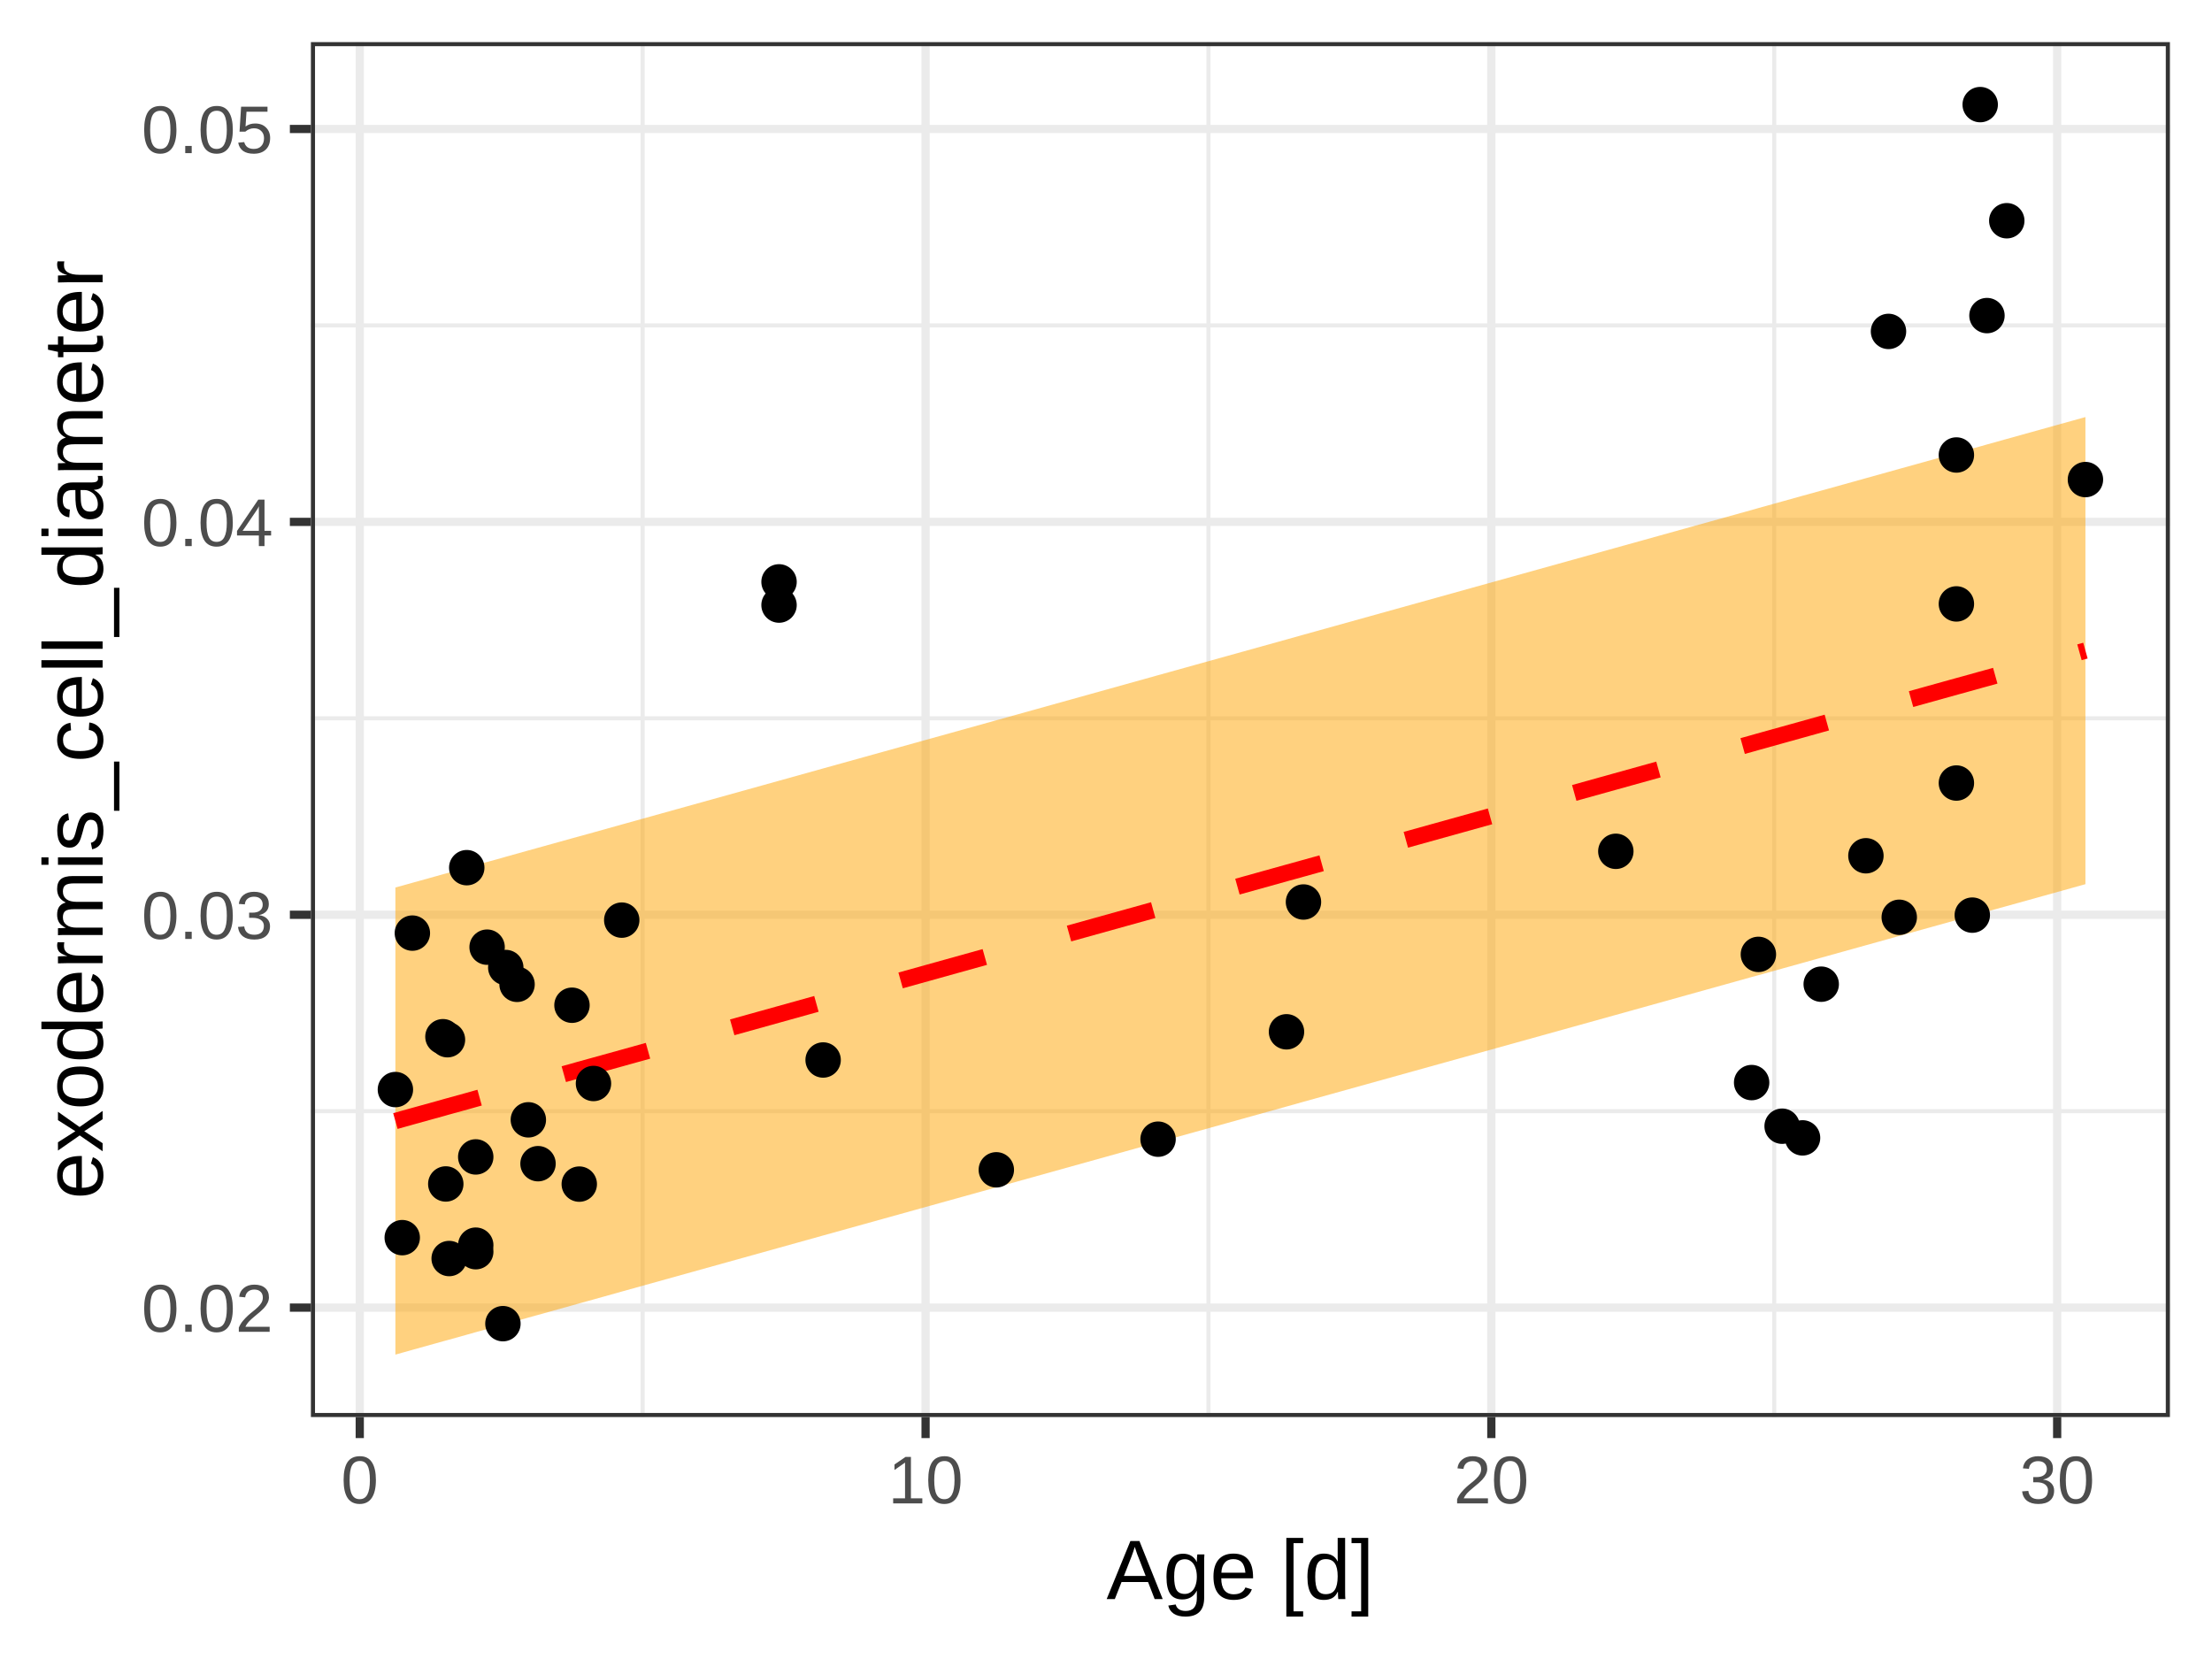
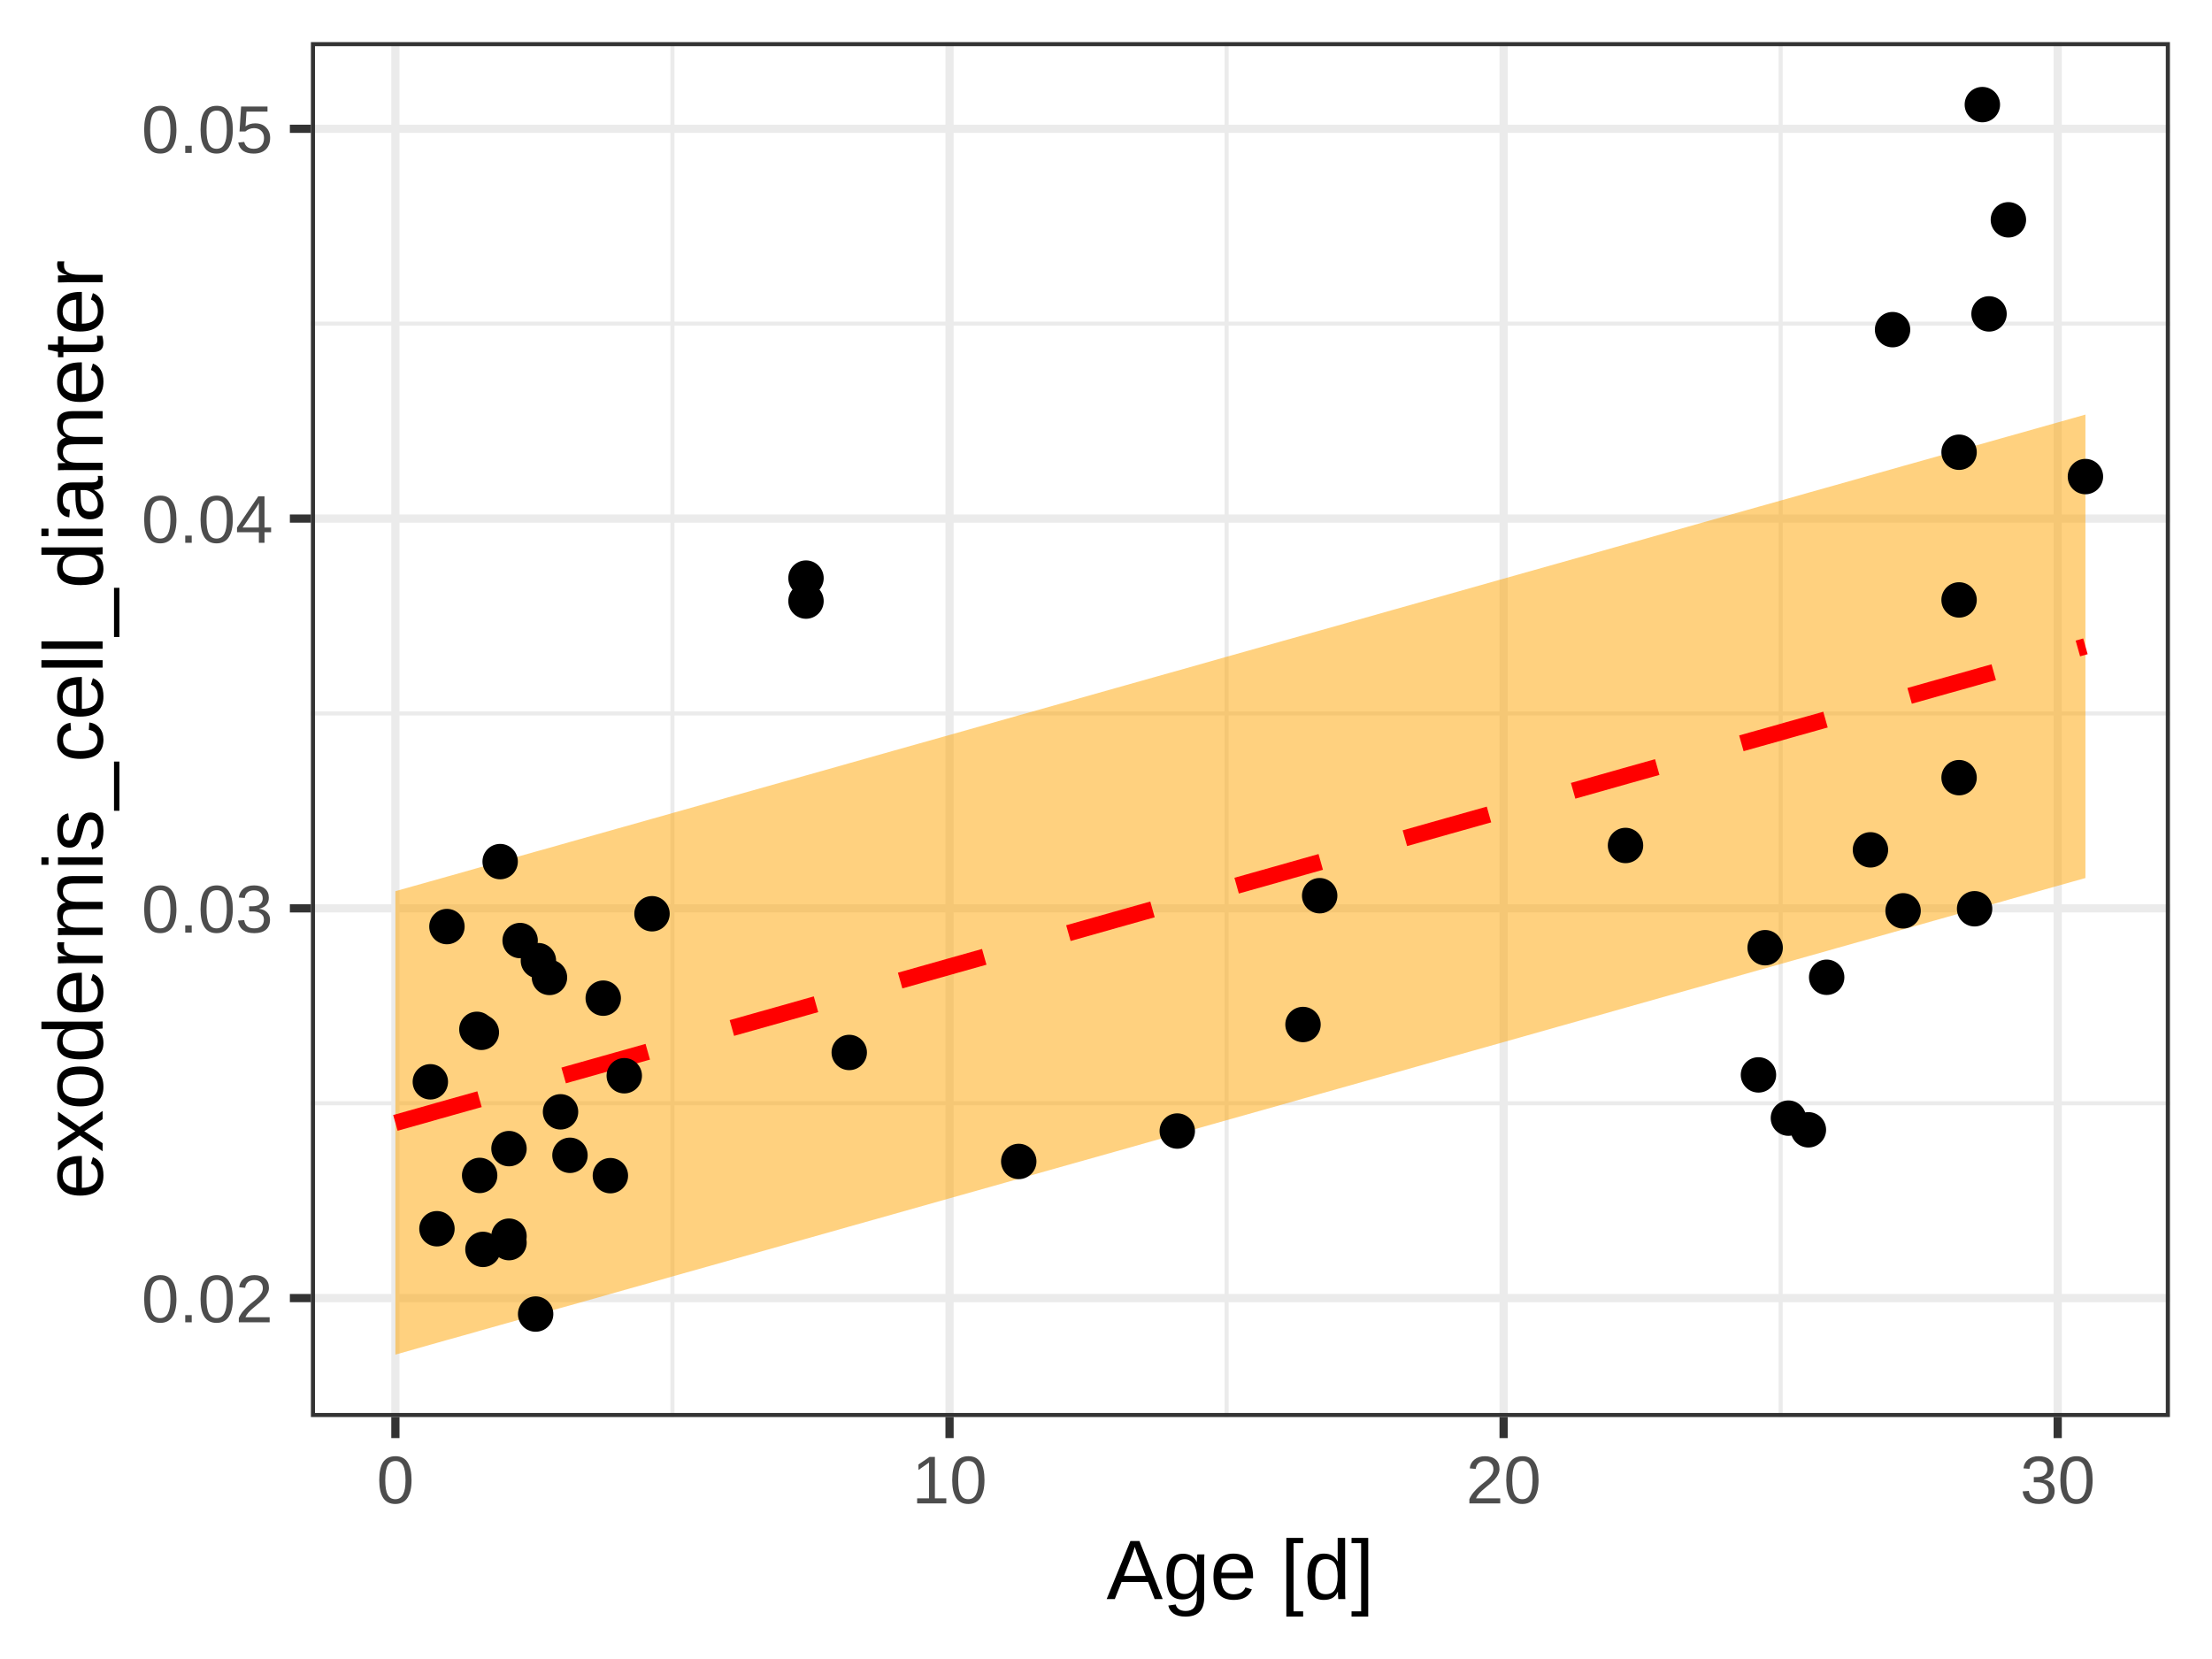
<svg xmlns="http://www.w3.org/2000/svg" class="svglite" width="288.00pt" height="216.00pt" viewBox="0 0 288.00 216.00">
  <defs>
    <style type="text/css">
    .svglite line, .svglite polyline, .svglite polygon, .svglite path, .svglite rect, .svglite circle {
      fill: none;
      stroke: #000000;
      stroke-linecap: round;
      stroke-linejoin: round;
      stroke-miterlimit: 10.00;
    }
    .svglite text {
      white-space: pre;
    }
  </style>
  </defs>
  <rect width="100%" height="100%" style="stroke: none; fill: #FFFFFF;" />
  <defs>
    <clipPath id="cpMC4wMHwyODguMDB8MC4wMHwyMTYuMDA=">
      <rect x="0.00" y="0.00" width="288.00" height="216.00" />
    </clipPath>
  </defs>
  <g clip-path="url(#cpMC4wMHwyODguMDB8MC4wMHwyMTYuMDA=)">
    <rect x="0" y="0.00" width="288.00" height="216.00" style="stroke-width: 1.07; stroke: #FFFFFF; fill: #FFFFFF;" />
  </g>
  <defs>
    <clipPath id="cpNDAuNDh8MjgyLjUyfDUuNDh8MTg0LjUw">
      <rect x="40.48" y="5.48" width="242.04" height="179.02" />
    </clipPath>
  </defs>
  <g clip-path="url(#cpNDAuNDh8MjgyLjUyfDUuNDh8MTg0LjUw)">
    <rect x="40.48" y="5.48" width="242.04" height="179.02" style="stroke-width: 1.07; stroke: none; fill: #FFFFFF;" />
-     <polyline points="40.48,144.67 282.52,144.67 " style="stroke-width: 0.53; stroke: #EBEBEB; stroke-linecap: butt;" />
-     <polyline points="40.48,93.52 282.52,93.52 " style="stroke-width: 0.53; stroke: #EBEBEB; stroke-linecap: butt;" />
-     <polyline points="40.48,42.37 282.52,42.37 " style="stroke-width: 0.53; stroke: #EBEBEB; stroke-linecap: butt;" />
-     <polyline points="83.67,184.50 83.67,5.48 " style="stroke-width: 0.53; stroke: #EBEBEB; stroke-linecap: butt;" />
-     <polyline points="157.34,184.50 157.34,5.48 " style="stroke-width: 0.53; stroke: #EBEBEB; stroke-linecap: butt;" />
-     <polyline points="231.00,184.50 231.00,5.48 " style="stroke-width: 0.53; stroke: #EBEBEB; stroke-linecap: butt;" />
-     <polyline points="40.48,170.25 282.52,170.25 " style="stroke-width: 1.07; stroke: #EBEBEB; stroke-linecap: butt;" />
-     <polyline points="40.48,119.10 282.52,119.10 " style="stroke-width: 1.07; stroke: #EBEBEB; stroke-linecap: butt;" />
-     <polyline points="40.48,67.95 282.52,67.95 " style="stroke-width: 1.07; stroke: #EBEBEB; stroke-linecap: butt;" />
-     <polyline points="40.48,16.79 282.52,16.79 " style="stroke-width: 1.07; stroke: #EBEBEB; stroke-linecap: butt;" />
-     <polyline points="46.84,184.50 46.84,5.48 " style="stroke-width: 1.07; stroke: #EBEBEB; stroke-linecap: butt;" />
-     <polyline points="120.51,184.50 120.51,5.48 " style="stroke-width: 1.07; stroke: #EBEBEB; stroke-linecap: butt;" />
-     <polyline points="194.17,184.50 194.17,5.48 " style="stroke-width: 1.07; stroke: #EBEBEB; stroke-linecap: butt;" />
-     <polyline points="267.84,184.50 267.84,5.48 " style="stroke-width: 1.07; stroke: #EBEBEB; stroke-linecap: butt;" />
-     <polygon points="51.48,115.55 52.37,115.31 53.69,114.94 57.67,113.83 58.04,113.73 58.26,113.67 58.48,113.60 60.77,112.97 61.94,112.64 61.94,112.64 61.94,112.64 63.42,112.23 65.48,111.66 65.85,111.55 67.32,111.14 68.79,110.73 70.05,110.38 74.47,109.15 75.42,108.89 77.27,108.38 80.95,107.35 101.43,101.65 101.43,101.65 107.17,100.05 129.72,93.78 150.78,87.91 167.50,83.26 169.71,82.64 210.38,71.32 228.06,66.40 228.94,66.15 232.03,65.29 234.69,64.55 237.12,63.88 242.94,62.26 245.88,61.44 247.28,61.05 254.72,58.98 254.72,58.98 254.72,58.98 256.79,58.40 257.82,58.12 258.70,57.87 261.28,57.15 271.52,54.30 271.52,115.12 261.28,117.97 258.70,118.68 257.82,118.93 256.79,119.22 254.72,119.79 254.72,119.79 254.72,119.79 247.28,121.86 245.88,122.25 242.94,123.07 237.12,124.69 234.69,125.37 232.03,126.11 228.94,126.97 228.06,127.21 210.38,132.14 169.71,143.45 167.50,144.07 150.78,148.72 129.72,154.59 107.17,160.86 101.43,162.46 101.43,162.46 80.95,168.16 77.27,169.19 75.42,169.70 74.47,169.97 70.05,171.20 68.79,171.55 67.32,171.96 65.85,172.37 65.48,172.47 63.42,173.04 61.94,173.45 61.94,173.45 61.94,173.45 60.77,173.78 58.48,174.42 58.26,174.48 58.04,174.54 57.67,174.64 53.69,175.75 52.37,176.12 51.48,176.37 " style="stroke-width: 0.00; stroke: none; stroke-linecap: butt; fill: #FFA500; fill-opacity: 0.50;" />
-     <polyline points="51.48,115.55 52.37,115.31 53.69,114.94 57.67,113.83 58.04,113.73 58.26,113.67 58.48,113.60 60.77,112.97 61.94,112.64 61.94,112.64 61.94,112.64 63.42,112.23 65.48,111.66 65.85,111.55 67.32,111.14 68.79,110.73 70.05,110.38 74.47,109.15 75.42,108.89 77.27,108.38 80.95,107.35 101.43,101.65 101.43,101.65 107.17,100.05 129.72,93.78 150.78,87.91 167.50,83.26 169.71,82.64 210.38,71.32 228.06,66.40 228.94,66.15 232.03,65.29 234.69,64.55 237.12,63.88 242.94,62.26 245.88,61.44 247.28,61.05 254.72,58.98 254.72,58.98 254.72,58.98 256.79,58.40 257.82,58.12 258.70,57.87 261.28,57.15 271.52,54.30 " style="stroke-width: 1.07; stroke: none; stroke-linecap: butt;" />
-     <polyline points="271.52,115.12 261.28,117.97 258.70,118.68 257.82,118.93 256.79,119.22 254.72,119.79 254.72,119.79 254.72,119.79 247.28,121.86 245.88,122.25 242.94,123.07 237.12,124.69 234.69,125.37 232.03,126.11 228.94,126.97 228.06,127.21 210.38,132.14 169.71,143.45 167.50,144.07 150.78,148.72 129.72,154.59 107.17,160.86 101.43,162.46 101.43,162.46 80.95,168.16 77.27,169.19 75.42,169.70 74.47,169.97 70.05,171.20 68.79,171.55 67.32,171.96 65.85,172.37 65.48,172.47 63.42,173.04 61.94,173.45 61.94,173.45 61.94,173.45 60.77,173.78 58.48,174.42 58.26,174.48 58.04,174.54 57.67,174.64 53.69,175.75 52.37,176.12 51.48,176.37 " style="stroke-width: 1.07; stroke: none; stroke-linecap: butt;" />
-     <polyline points="51.48,145.96 52.37,145.71 53.69,145.34 57.67,144.24 58.04,144.13 58.26,144.07 58.48,144.01 60.77,143.38 61.94,143.05 61.94,143.05 61.94,143.05 63.42,142.64 65.48,142.06 65.85,141.96 67.32,141.55 68.79,141.14 70.05,140.79 74.47,139.56 75.42,139.29 77.27,138.78 80.95,137.76 101.43,132.06 101.43,132.06 107.17,130.46 129.72,124.18 150.78,118.32 167.50,113.66 169.71,113.05 210.38,101.73 228.06,96.81 228.94,96.56 232.03,95.70 234.69,94.96 237.12,94.28 242.94,92.66 245.88,91.84 247.28,91.45 254.72,89.38 254.72,89.38 254.72,89.38 256.79,88.81 257.82,88.52 258.70,88.28 261.28,87.56 271.52,84.71 " style="stroke-width: 2.13; stroke: #FF0000; stroke-dasharray: 11.38,11.38; stroke-linecap: butt;" />
-     <circle cx="61.94" cy="150.63" r="1.95" style="stroke-width: 0.71; fill: #000000;" />
-     <circle cx="61.94" cy="162.97" r="1.95" style="stroke-width: 0.71; fill: #000000;" />
-     <circle cx="61.94" cy="162.12" r="1.95" style="stroke-width: 0.71; fill: #000000;" />
-     <circle cx="51.48" cy="141.86" r="1.95" style="stroke-width: 0.71; fill: #000000;" />
-     <circle cx="60.77" cy="112.97" r="1.95" style="stroke-width: 0.71; fill: #000000;" />
-     <circle cx="70.05" cy="151.51" r="1.95" style="stroke-width: 0.71; fill: #000000;" />
-     <circle cx="107.17" cy="138.01" r="1.95" style="stroke-width: 0.71; fill: #000000;" />
-     <circle cx="167.50" cy="134.34" r="1.95" style="stroke-width: 0.71; fill: #000000;" />
-     <circle cx="68.79" cy="145.80" r="1.95" style="stroke-width: 0.71; fill: #000000;" />
-     <circle cx="150.78" cy="148.32" r="1.95" style="stroke-width: 0.71; fill: #000000;" />
-     <circle cx="237.12" cy="128.14" r="1.95" style="stroke-width: 0.71; fill: #000000;" />
-     <circle cx="254.72" cy="78.63" r="1.95" style="stroke-width: 0.71; fill: #000000;" />
-     <circle cx="254.72" cy="101.95" r="1.95" style="stroke-width: 0.71; fill: #000000;" />
-     <circle cx="254.72" cy="59.24" r="1.95" style="stroke-width: 0.71; fill: #000000;" />
-     <circle cx="58.48" cy="163.86" r="1.95" style="stroke-width: 0.71; fill: #000000;" />
-     <circle cx="53.69" cy="121.49" r="1.95" style="stroke-width: 0.71; fill: #000000;" />
-     <circle cx="67.32" cy="128.16" r="1.95" style="stroke-width: 0.71; fill: #000000;" />
-     <circle cx="80.95" cy="119.80" r="1.95" style="stroke-width: 0.71; fill: #000000;" />
-     <circle cx="101.43" cy="78.78" r="1.95" style="stroke-width: 0.71; fill: #000000;" />
-     <circle cx="101.43" cy="75.76" r="1.95" style="stroke-width: 0.71; fill: #000000;" />
-     <circle cx="169.71" cy="117.44" r="1.95" style="stroke-width: 0.71; fill: #000000;" />
-     <circle cx="52.37" cy="161.14" r="1.95" style="stroke-width: 0.71; fill: #000000;" />
-     <circle cx="63.42" cy="123.32" r="1.95" style="stroke-width: 0.71; fill: #000000;" />
-     <circle cx="74.47" cy="130.88" r="1.95" style="stroke-width: 0.71; fill: #000000;" />
-     <circle cx="129.72" cy="152.31" r="1.95" style="stroke-width: 0.71; fill: #000000;" />
-     <circle cx="234.69" cy="148.15" r="1.95" style="stroke-width: 0.71; fill: #000000;" />
-     <circle cx="256.79" cy="119.15" r="1.95" style="stroke-width: 0.71; fill: #000000;" />
-     <circle cx="271.52" cy="62.44" r="1.95" style="stroke-width: 0.71; fill: #000000;" />
-     <circle cx="58.04" cy="154.15" r="1.95" style="stroke-width: 0.71; fill: #000000;" />
-     <circle cx="65.48" cy="172.34" r="1.95" style="stroke-width: 0.71; fill: #000000;" />
-     <circle cx="75.42" cy="154.17" r="1.95" style="stroke-width: 0.71; fill: #000000;" />
-     <circle cx="228.06" cy="140.95" r="1.95" style="stroke-width: 0.71; fill: #000000;" />
-     <circle cx="242.94" cy="111.42" r="1.95" style="stroke-width: 0.71; fill: #000000;" />
-     <circle cx="257.82" cy="13.62" r="1.95" style="stroke-width: 0.71; fill: #000000;" />
-     <circle cx="57.67" cy="134.98" r="1.95" style="stroke-width: 0.71; fill: #000000;" />
-     <circle cx="210.38" cy="110.84" r="1.95" style="stroke-width: 0.71; fill: #000000;" />
-     <circle cx="228.94" cy="124.26" r="1.95" style="stroke-width: 0.71; fill: #000000;" />
-     <circle cx="245.88" cy="43.15" r="1.95" style="stroke-width: 0.71; fill: #000000;" />
-     <circle cx="261.28" cy="28.74" r="1.95" style="stroke-width: 0.71; fill: #000000;" />
-     <circle cx="58.26" cy="135.37" r="1.95" style="stroke-width: 0.71; fill: #000000;" />
-     <circle cx="65.85" cy="125.97" r="1.95" style="stroke-width: 0.71; fill: #000000;" />
-     <circle cx="77.27" cy="141.07" r="1.95" style="stroke-width: 0.71; fill: #000000;" />
-     <circle cx="232.03" cy="146.63" r="1.95" style="stroke-width: 0.71; fill: #000000;" />
-     <circle cx="247.28" cy="119.43" r="1.95" style="stroke-width: 0.71; fill: #000000;" />
-     <circle cx="258.70" cy="41.09" r="1.95" style="stroke-width: 0.71; fill: #000000;" />
+     <polyline points="40.48,143.64 282.52,143.64 " style="stroke-width: 0.53; stroke: #EBEBEB; stroke-linecap: butt;" />
+     <polyline points="40.48,92.89 282.52,92.89 " style="stroke-width: 0.53; stroke: #EBEBEB; stroke-linecap: butt;" />
+     <polyline points="40.48,42.14 282.52,42.14 " style="stroke-width: 0.53; stroke: #EBEBEB; stroke-linecap: butt;" />
+     <polyline points="87.55,184.50 87.55,5.48 " style="stroke-width: 0.53; stroke: #EBEBEB; stroke-linecap: butt;" />
+     <polyline points="159.70,184.50 159.70,5.48 " style="stroke-width: 0.53; stroke: #EBEBEB; stroke-linecap: butt;" />
+     <polyline points="231.84,184.50 231.84,5.48 " style="stroke-width: 0.53; stroke: #EBEBEB; stroke-linecap: butt;" />
+     <polyline points="40.48,169.01 282.52,169.01 " style="stroke-width: 1.07; stroke: #EBEBEB; stroke-linecap: butt;" />
+     <polyline points="40.48,118.27 282.52,118.27 " style="stroke-width: 1.07; stroke: #EBEBEB; stroke-linecap: butt;" />
+     <polyline points="40.48,67.52 282.52,67.52 " style="stroke-width: 1.07; stroke: #EBEBEB; stroke-linecap: butt;" />
+     <polyline points="40.48,16.77 282.52,16.77 " style="stroke-width: 1.07; stroke: #EBEBEB; stroke-linecap: butt;" />
+     <polyline points="51.48,184.50 51.48,5.48 " style="stroke-width: 1.07; stroke: #EBEBEB; stroke-linecap: butt;" />
+     <polyline points="123.63,184.50 123.63,5.48 " style="stroke-width: 1.07; stroke: #EBEBEB; stroke-linecap: butt;" />
+     <polyline points="195.77,184.50 195.77,5.48 " style="stroke-width: 1.07; stroke: #EBEBEB; stroke-linecap: butt;" />
+     <polyline points="267.91,184.50 267.91,5.48 " style="stroke-width: 1.07; stroke: #EBEBEB; stroke-linecap: butt;" />
+     <polygon points="51.48,116.03 56.03,114.75 56.89,114.51 58.19,114.14 58.70,114.00 62.09,113.04 62.45,112.94 62.67,112.88 62.88,112.82 65.12,112.19 65.91,111.96 66.27,111.86 66.27,111.86 66.27,111.86 67.72,111.45 69.74,110.88 70.10,110.78 71.54,110.38 72.98,109.97 73.13,109.93 74.21,109.62 78.54,108.40 79.47,108.14 80.34,107.89 81.28,107.63 84.89,106.61 87.55,105.86 94.77,103.82 101.98,101.79 104.94,100.96 104.94,100.96 109.20,99.76 110.57,99.37 116.41,97.72 123.63,95.69 130.84,93.65 132.64,93.14 138.05,91.62 145.27,89.58 152.48,87.55 153.28,87.33 159.70,85.51 166.91,83.48 169.65,82.71 171.82,82.10 174.13,81.45 181.34,79.41 188.55,77.38 195.77,75.34 202.98,73.31 210.20,71.27 211.64,70.87 217.41,69.24 224.63,67.20 228.95,65.98 229.82,65.74 231.84,65.17 232.85,64.89 235.45,64.15 237.83,63.48 239.05,63.14 243.53,61.87 246.27,61.10 246.41,61.06 247.78,60.67 253.48,59.07 255.07,58.62 255.07,58.62 255.07,58.62 257.09,58.05 258.10,57.77 258.97,57.52 260.70,57.03 261.49,56.81 267.91,55.00 271.52,53.98 271.52,114.32 267.91,115.33 261.49,117.14 260.70,117.37 258.97,117.86 258.10,118.10 257.09,118.38 255.07,118.95 255.07,118.95 255.07,118.95 253.48,119.40 247.78,121.01 246.41,121.40 246.27,121.44 243.53,122.21 239.05,123.47 237.83,123.82 235.45,124.49 232.85,125.22 231.84,125.51 229.82,126.08 228.95,126.32 224.63,127.54 217.41,129.57 211.64,131.20 210.20,131.61 202.98,133.64 195.77,135.68 188.55,137.71 181.34,139.75 174.13,141.78 171.82,142.43 169.65,143.04 166.91,143.82 159.70,145.85 153.28,147.66 152.48,147.88 145.27,149.92 138.05,151.95 132.64,153.48 130.84,153.99 123.63,156.02 116.41,158.06 110.57,159.70 109.20,160.09 104.94,161.29 104.94,161.29 101.98,162.13 94.77,164.16 87.55,166.19 84.89,166.95 81.28,167.96 80.34,168.23 79.47,168.47 78.54,168.74 74.21,169.96 73.13,170.26 72.98,170.30 71.54,170.71 70.10,171.12 69.74,171.22 67.72,171.79 66.27,172.20 66.27,172.20 66.27,172.20 65.91,172.30 65.12,172.52 62.88,173.15 62.67,173.21 62.45,173.27 62.09,173.38 58.70,174.33 58.19,174.47 56.89,174.84 56.03,175.08 51.48,176.37 " style="stroke-width: 0.00; stroke: none; stroke-linecap: butt; fill: #FFA500; fill-opacity: 0.50;" />
+     <polyline points="51.48,116.03 56.03,114.75 56.89,114.51 58.19,114.14 58.70,114.00 62.09,113.04 62.45,112.94 62.67,112.88 62.88,112.82 65.12,112.19 65.91,111.96 66.27,111.86 66.27,111.86 66.27,111.86 67.72,111.45 69.74,110.88 70.10,110.78 71.54,110.38 72.98,109.97 73.13,109.93 74.21,109.62 78.54,108.40 79.47,108.14 80.34,107.89 81.28,107.63 84.89,106.61 87.55,105.86 94.77,103.82 101.98,101.79 104.94,100.96 104.94,100.96 109.20,99.76 110.57,99.37 116.41,97.72 123.63,95.69 130.84,93.65 132.64,93.14 138.05,91.62 145.27,89.58 152.48,87.55 153.28,87.33 159.70,85.51 166.91,83.48 169.65,82.71 171.82,82.10 174.13,81.45 181.34,79.41 188.55,77.38 195.77,75.34 202.98,73.31 210.20,71.27 211.64,70.87 217.41,69.24 224.63,67.20 228.95,65.98 229.82,65.74 231.84,65.17 232.85,64.89 235.45,64.15 237.83,63.48 239.05,63.14 243.53,61.87 246.27,61.10 246.41,61.06 247.78,60.67 253.48,59.07 255.07,58.62 255.07,58.62 255.07,58.62 257.09,58.05 258.10,57.77 258.97,57.52 260.70,57.03 261.49,56.81 267.91,55.00 271.52,53.98 " style="stroke-width: 1.07; stroke: none; stroke-linecap: butt;" />
+     <polyline points="271.52,114.32 267.91,115.33 261.49,117.14 260.70,117.37 258.97,117.86 258.10,118.10 257.09,118.38 255.07,118.95 255.07,118.95 255.07,118.95 253.48,119.40 247.78,121.01 246.41,121.40 246.27,121.44 243.53,122.21 239.05,123.47 237.83,123.82 235.45,124.49 232.85,125.22 231.84,125.51 229.82,126.08 228.95,126.32 224.63,127.54 217.41,129.57 211.64,131.20 210.20,131.61 202.98,133.64 195.77,135.68 188.55,137.71 181.34,139.75 174.13,141.78 171.82,142.43 169.65,143.04 166.91,143.82 159.70,145.85 153.28,147.66 152.48,147.88 145.27,149.92 138.05,151.95 132.64,153.48 130.84,153.99 123.63,156.02 116.41,158.06 110.57,159.70 109.20,160.09 104.94,161.29 104.94,161.29 101.98,162.13 94.77,164.16 87.55,166.19 84.89,166.95 81.28,167.96 80.34,168.23 79.47,168.47 78.54,168.74 74.21,169.96 73.13,170.26 72.98,170.30 71.54,170.71 70.10,171.12 69.74,171.22 67.72,171.79 66.27,172.20 66.27,172.20 66.27,172.20 65.91,172.30 65.12,172.52 62.88,173.15 62.67,173.21 62.45,173.27 62.09,173.38 58.70,174.33 58.19,174.47 56.89,174.84 56.03,175.08 51.48,176.37 " style="stroke-width: 1.07; stroke: none; stroke-linecap: butt;" />
+     <polyline points="51.48,146.20 56.03,144.92 56.89,144.67 58.19,144.31 58.70,144.16 62.09,143.21 62.45,143.11 62.67,143.05 62.88,142.98 65.12,142.35 65.91,142.13 66.27,142.03 66.27,142.03 66.27,142.03 67.72,141.62 69.74,141.05 70.10,140.95 71.54,140.54 72.98,140.14 73.13,140.10 74.21,139.79 78.54,138.57 79.47,138.31 80.34,138.06 81.28,137.80 84.89,136.78 87.55,136.03 94.77,133.99 101.98,131.96 104.94,131.12 104.94,131.12 109.20,129.92 110.57,129.54 116.41,127.89 123.63,125.85 130.84,123.82 132.64,123.31 138.05,121.79 145.27,119.75 152.48,117.72 153.28,117.49 159.70,115.68 166.91,113.65 169.65,112.87 171.82,112.26 174.13,111.61 181.34,109.58 188.55,107.54 195.77,105.51 202.98,103.48 210.20,101.44 211.64,101.03 217.41,99.41 224.63,97.37 228.95,96.15 229.82,95.91 231.84,95.34 232.85,95.05 235.45,94.32 237.83,93.65 239.05,93.30 243.53,92.04 246.27,91.27 246.41,91.23 247.78,90.84 253.48,89.23 255.07,88.79 255.07,88.79 255.07,88.79 257.09,88.22 258.10,87.93 258.97,87.69 260.70,87.20 261.49,86.98 267.91,85.17 271.52,84.15 " style="stroke-width: 2.13; stroke: #FF0000; stroke-dasharray: 11.38,11.38; stroke-linecap: butt;" />
+     <circle cx="66.27" cy="149.55" r="1.95" style="stroke-width: 0.71; fill: #000000;" />
+     <circle cx="66.27" cy="161.79" r="1.95" style="stroke-width: 0.71; fill: #000000;" />
+     <circle cx="66.27" cy="160.95" r="1.95" style="stroke-width: 0.71; fill: #000000;" />
+     <circle cx="56.03" cy="140.85" r="1.95" style="stroke-width: 0.71; fill: #000000;" />
+     <circle cx="65.12" cy="112.18" r="1.95" style="stroke-width: 0.71; fill: #000000;" />
+     <circle cx="74.21" cy="150.42" r="1.95" style="stroke-width: 0.71; fill: #000000;" />
+     <circle cx="110.57" cy="137.03" r="1.95" style="stroke-width: 0.71; fill: #000000;" />
+     <circle cx="169.65" cy="133.39" r="1.95" style="stroke-width: 0.71; fill: #000000;" />
+     <circle cx="72.98" cy="144.76" r="1.95" style="stroke-width: 0.71; fill: #000000;" />
+     <circle cx="153.28" cy="147.26" r="1.95" style="stroke-width: 0.71; fill: #000000;" />
+     <circle cx="237.83" cy="127.24" r="1.95" style="stroke-width: 0.71; fill: #000000;" />
+     <circle cx="255.07" cy="78.11" r="1.95" style="stroke-width: 0.71; fill: #000000;" />
+     <circle cx="255.07" cy="101.25" r="1.95" style="stroke-width: 0.71; fill: #000000;" />
+     <circle cx="255.07" cy="58.88" r="1.95" style="stroke-width: 0.71; fill: #000000;" />
+     <circle cx="62.88" cy="162.67" r="1.95" style="stroke-width: 0.71; fill: #000000;" />
+     <circle cx="58.19" cy="120.64" r="1.95" style="stroke-width: 0.71; fill: #000000;" />
+     <circle cx="71.54" cy="127.26" r="1.95" style="stroke-width: 0.71; fill: #000000;" />
+     <circle cx="84.89" cy="118.97" r="1.95" style="stroke-width: 0.71; fill: #000000;" />
+     <circle cx="104.94" cy="78.26" r="1.95" style="stroke-width: 0.71; fill: #000000;" />
+     <circle cx="104.94" cy="75.27" r="1.95" style="stroke-width: 0.71; fill: #000000;" />
+     <circle cx="171.82" cy="116.62" r="1.95" style="stroke-width: 0.71; fill: #000000;" />
+     <circle cx="56.89" cy="159.98" r="1.95" style="stroke-width: 0.71; fill: #000000;" />
+     <circle cx="67.72" cy="122.46" r="1.95" style="stroke-width: 0.71; fill: #000000;" />
+     <circle cx="78.54" cy="129.96" r="1.95" style="stroke-width: 0.71; fill: #000000;" />
+     <circle cx="132.64" cy="151.22" r="1.95" style="stroke-width: 0.71; fill: #000000;" />
+     <circle cx="235.45" cy="147.10" r="1.95" style="stroke-width: 0.71; fill: #000000;" />
+     <circle cx="257.09" cy="118.32" r="1.95" style="stroke-width: 0.71; fill: #000000;" />
+     <circle cx="271.52" cy="62.05" r="1.95" style="stroke-width: 0.71; fill: #000000;" />
+     <circle cx="62.45" cy="153.04" r="1.95" style="stroke-width: 0.71; fill: #000000;" />
+     <circle cx="69.74" cy="171.09" r="1.95" style="stroke-width: 0.71; fill: #000000;" />
+     <circle cx="79.47" cy="153.07" r="1.95" style="stroke-width: 0.71; fill: #000000;" />
+     <circle cx="228.95" cy="139.95" r="1.95" style="stroke-width: 0.71; fill: #000000;" />
+     <circle cx="243.53" cy="110.65" r="1.95" style="stroke-width: 0.71; fill: #000000;" />
+     <circle cx="258.10" cy="13.62" r="1.95" style="stroke-width: 0.71; fill: #000000;" />
+     <circle cx="62.09" cy="134.02" r="1.95" style="stroke-width: 0.71; fill: #000000;" />
+     <circle cx="211.64" cy="110.08" r="1.95" style="stroke-width: 0.71; fill: #000000;" />
+     <circle cx="229.82" cy="123.39" r="1.95" style="stroke-width: 0.71; fill: #000000;" />
+     <circle cx="246.41" cy="42.92" r="1.95" style="stroke-width: 0.71; fill: #000000;" />
+     <circle cx="261.49" cy="28.62" r="1.95" style="stroke-width: 0.71; fill: #000000;" />
+     <circle cx="62.67" cy="134.41" r="1.95" style="stroke-width: 0.71; fill: #000000;" />
+     <circle cx="70.10" cy="125.08" r="1.95" style="stroke-width: 0.71; fill: #000000;" />
+     <circle cx="81.28" cy="140.06" r="1.95" style="stroke-width: 0.71; fill: #000000;" />
+     <circle cx="232.85" cy="145.58" r="1.95" style="stroke-width: 0.71; fill: #000000;" />
+     <circle cx="247.78" cy="118.59" r="1.95" style="stroke-width: 0.71; fill: #000000;" />
+     <circle cx="258.97" cy="40.87" r="1.95" style="stroke-width: 0.71; fill: #000000;" />
    <rect x="40.48" y="5.48" width="242.04" height="179.02" style="stroke-width: 1.07; stroke: #333333;" />
  </g>
  <g clip-path="url(#cpMC4wMHwyODguMDB8MC4wMHwyMTYuMDA=)">
-     <text x="35.55" y="173.40" text-anchor="end" style="font-size: 8.80px;fill: #4D4D4D; font-family: &quot;Arial&quot;;" textLength="17.14px" lengthAdjust="spacingAndGlyphs">0.02</text>
-     <text x="35.55" y="122.25" text-anchor="end" style="font-size: 8.80px;fill: #4D4D4D; font-family: &quot;Arial&quot;;" textLength="17.14px" lengthAdjust="spacingAndGlyphs">0.03</text>
-     <text x="35.55" y="71.10" text-anchor="end" style="font-size: 8.80px;fill: #4D4D4D; font-family: &quot;Arial&quot;;" textLength="17.14px" lengthAdjust="spacingAndGlyphs">0.04</text>
-     <text x="35.55" y="19.94" text-anchor="end" style="font-size: 8.80px;fill: #4D4D4D; font-family: &quot;Arial&quot;;" textLength="17.14px" lengthAdjust="spacingAndGlyphs">0.05</text>
-     <polyline points="37.74,170.25 40.48,170.25 " style="stroke-width: 1.07; stroke: #333333; stroke-linecap: butt;" />
-     <polyline points="37.74,119.10 40.48,119.10 " style="stroke-width: 1.07; stroke: #333333; stroke-linecap: butt;" />
-     <polyline points="37.74,67.95 40.48,67.95 " style="stroke-width: 1.07; stroke: #333333; stroke-linecap: butt;" />
-     <polyline points="37.74,16.79 40.48,16.79 " style="stroke-width: 1.07; stroke: #333333; stroke-linecap: butt;" />
-     <polyline points="46.84,187.24 46.84,184.50 " style="stroke-width: 1.07; stroke: #333333; stroke-linecap: butt;" />
-     <polyline points="120.51,187.24 120.51,184.50 " style="stroke-width: 1.07; stroke: #333333; stroke-linecap: butt;" />
-     <polyline points="194.17,187.24 194.17,184.50 " style="stroke-width: 1.07; stroke: #333333; stroke-linecap: butt;" />
-     <polyline points="267.84,187.24 267.84,184.50 " style="stroke-width: 1.07; stroke: #333333; stroke-linecap: butt;" />
-     <text x="46.84" y="195.74" text-anchor="middle" style="font-size: 8.80px;fill: #4D4D4D; font-family: &quot;Arial&quot;;" textLength="4.90px" lengthAdjust="spacingAndGlyphs">0</text>
-     <text x="120.51" y="195.74" text-anchor="middle" style="font-size: 8.80px;fill: #4D4D4D; font-family: &quot;Arial&quot;;" textLength="9.79px" lengthAdjust="spacingAndGlyphs">10</text>
-     <text x="194.17" y="195.74" text-anchor="middle" style="font-size: 8.80px;fill: #4D4D4D; font-family: &quot;Arial&quot;;" textLength="9.79px" lengthAdjust="spacingAndGlyphs">20</text>
-     <text x="267.84" y="195.74" text-anchor="middle" style="font-size: 8.80px;fill: #4D4D4D; font-family: &quot;Arial&quot;;" textLength="9.79px" lengthAdjust="spacingAndGlyphs">30</text>
+     <text x="35.55" y="172.16" text-anchor="end" style="font-size: 8.80px;fill: #4D4D4D; font-family: &quot;Arial&quot;;" textLength="17.14px" lengthAdjust="spacingAndGlyphs">0.02</text>
+     <text x="35.55" y="121.42" text-anchor="end" style="font-size: 8.80px;fill: #4D4D4D; font-family: &quot;Arial&quot;;" textLength="17.14px" lengthAdjust="spacingAndGlyphs">0.03</text>
+     <text x="35.55" y="70.67" text-anchor="end" style="font-size: 8.80px;fill: #4D4D4D; font-family: &quot;Arial&quot;;" textLength="17.14px" lengthAdjust="spacingAndGlyphs">0.04</text>
+     <text x="35.55" y="19.92" text-anchor="end" style="font-size: 8.80px;fill: #4D4D4D; font-family: &quot;Arial&quot;;" textLength="17.14px" lengthAdjust="spacingAndGlyphs">0.05</text>
+     <polyline points="37.74,169.01 40.48,169.01 " style="stroke-width: 1.07; stroke: #333333; stroke-linecap: butt;" />
+     <polyline points="37.74,118.27 40.48,118.27 " style="stroke-width: 1.07; stroke: #333333; stroke-linecap: butt;" />
+     <polyline points="37.74,67.52 40.48,67.52 " style="stroke-width: 1.07; stroke: #333333; stroke-linecap: butt;" />
+     <polyline points="37.74,16.77 40.48,16.77 " style="stroke-width: 1.07; stroke: #333333; stroke-linecap: butt;" />
+     <polyline points="51.48,187.24 51.48,184.50 " style="stroke-width: 1.07; stroke: #333333; stroke-linecap: butt;" />
+     <polyline points="123.63,187.24 123.63,184.50 " style="stroke-width: 1.07; stroke: #333333; stroke-linecap: butt;" />
+     <polyline points="195.77,187.24 195.77,184.50 " style="stroke-width: 1.07; stroke: #333333; stroke-linecap: butt;" />
+     <polyline points="267.91,187.24 267.91,184.50 " style="stroke-width: 1.07; stroke: #333333; stroke-linecap: butt;" />
+     <text x="51.48" y="195.74" text-anchor="middle" style="font-size: 8.80px;fill: #4D4D4D; font-family: &quot;Arial&quot;;" textLength="4.90px" lengthAdjust="spacingAndGlyphs">0</text>
+     <text x="123.63" y="195.74" text-anchor="middle" style="font-size: 8.80px;fill: #4D4D4D; font-family: &quot;Arial&quot;;" textLength="9.79px" lengthAdjust="spacingAndGlyphs">10</text>
+     <text x="195.77" y="195.74" text-anchor="middle" style="font-size: 8.80px;fill: #4D4D4D; font-family: &quot;Arial&quot;;" textLength="9.79px" lengthAdjust="spacingAndGlyphs">20</text>
+     <text x="267.91" y="195.74" text-anchor="middle" style="font-size: 8.80px;fill: #4D4D4D; font-family: &quot;Arial&quot;;" textLength="9.79px" lengthAdjust="spacingAndGlyphs">30</text>
    <text x="161.50" y="208.20" text-anchor="middle" style="font-size: 11.00px; font-family: &quot;Arial&quot;;" textLength="34.88px" lengthAdjust="spacingAndGlyphs">Age [d]</text>
    <text transform="translate(13.36,94.99) rotate(-90)" text-anchor="middle" style="font-size: 11.00px; font-family: &quot;Arial&quot;;" textLength="122.31px" lengthAdjust="spacingAndGlyphs">exodermis_cell_diameter</text>
  </g>
</svg>
